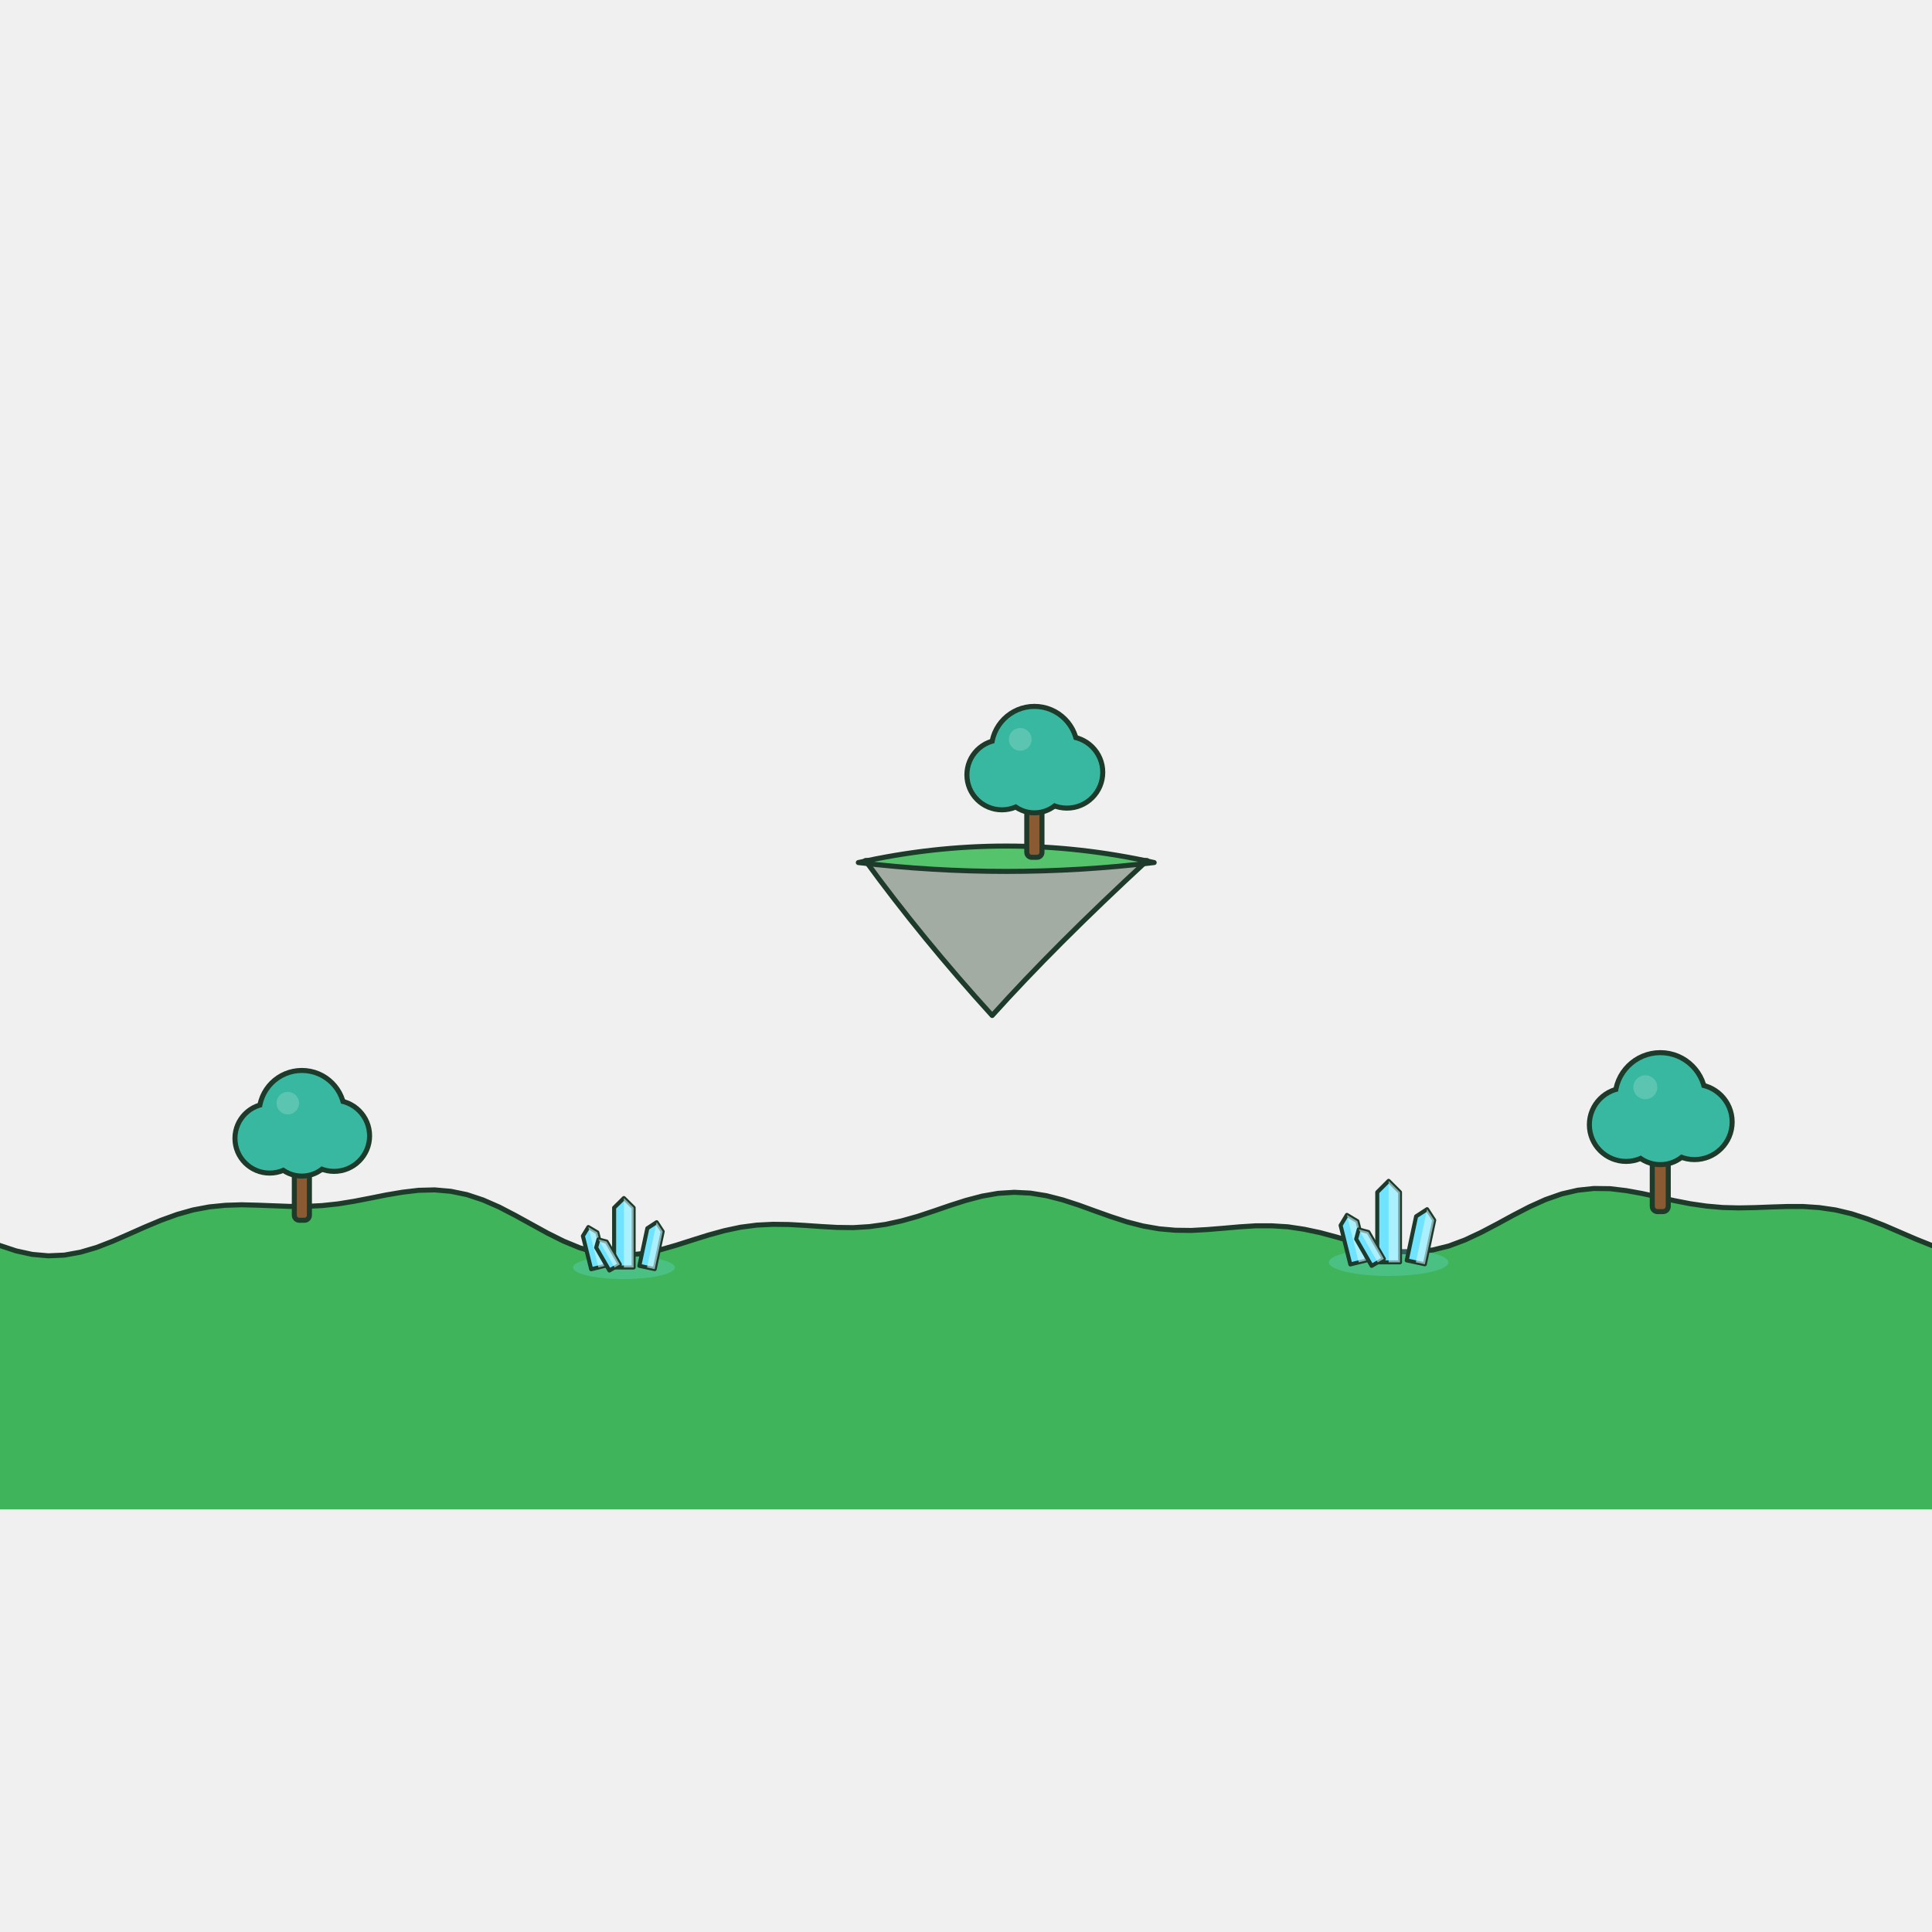
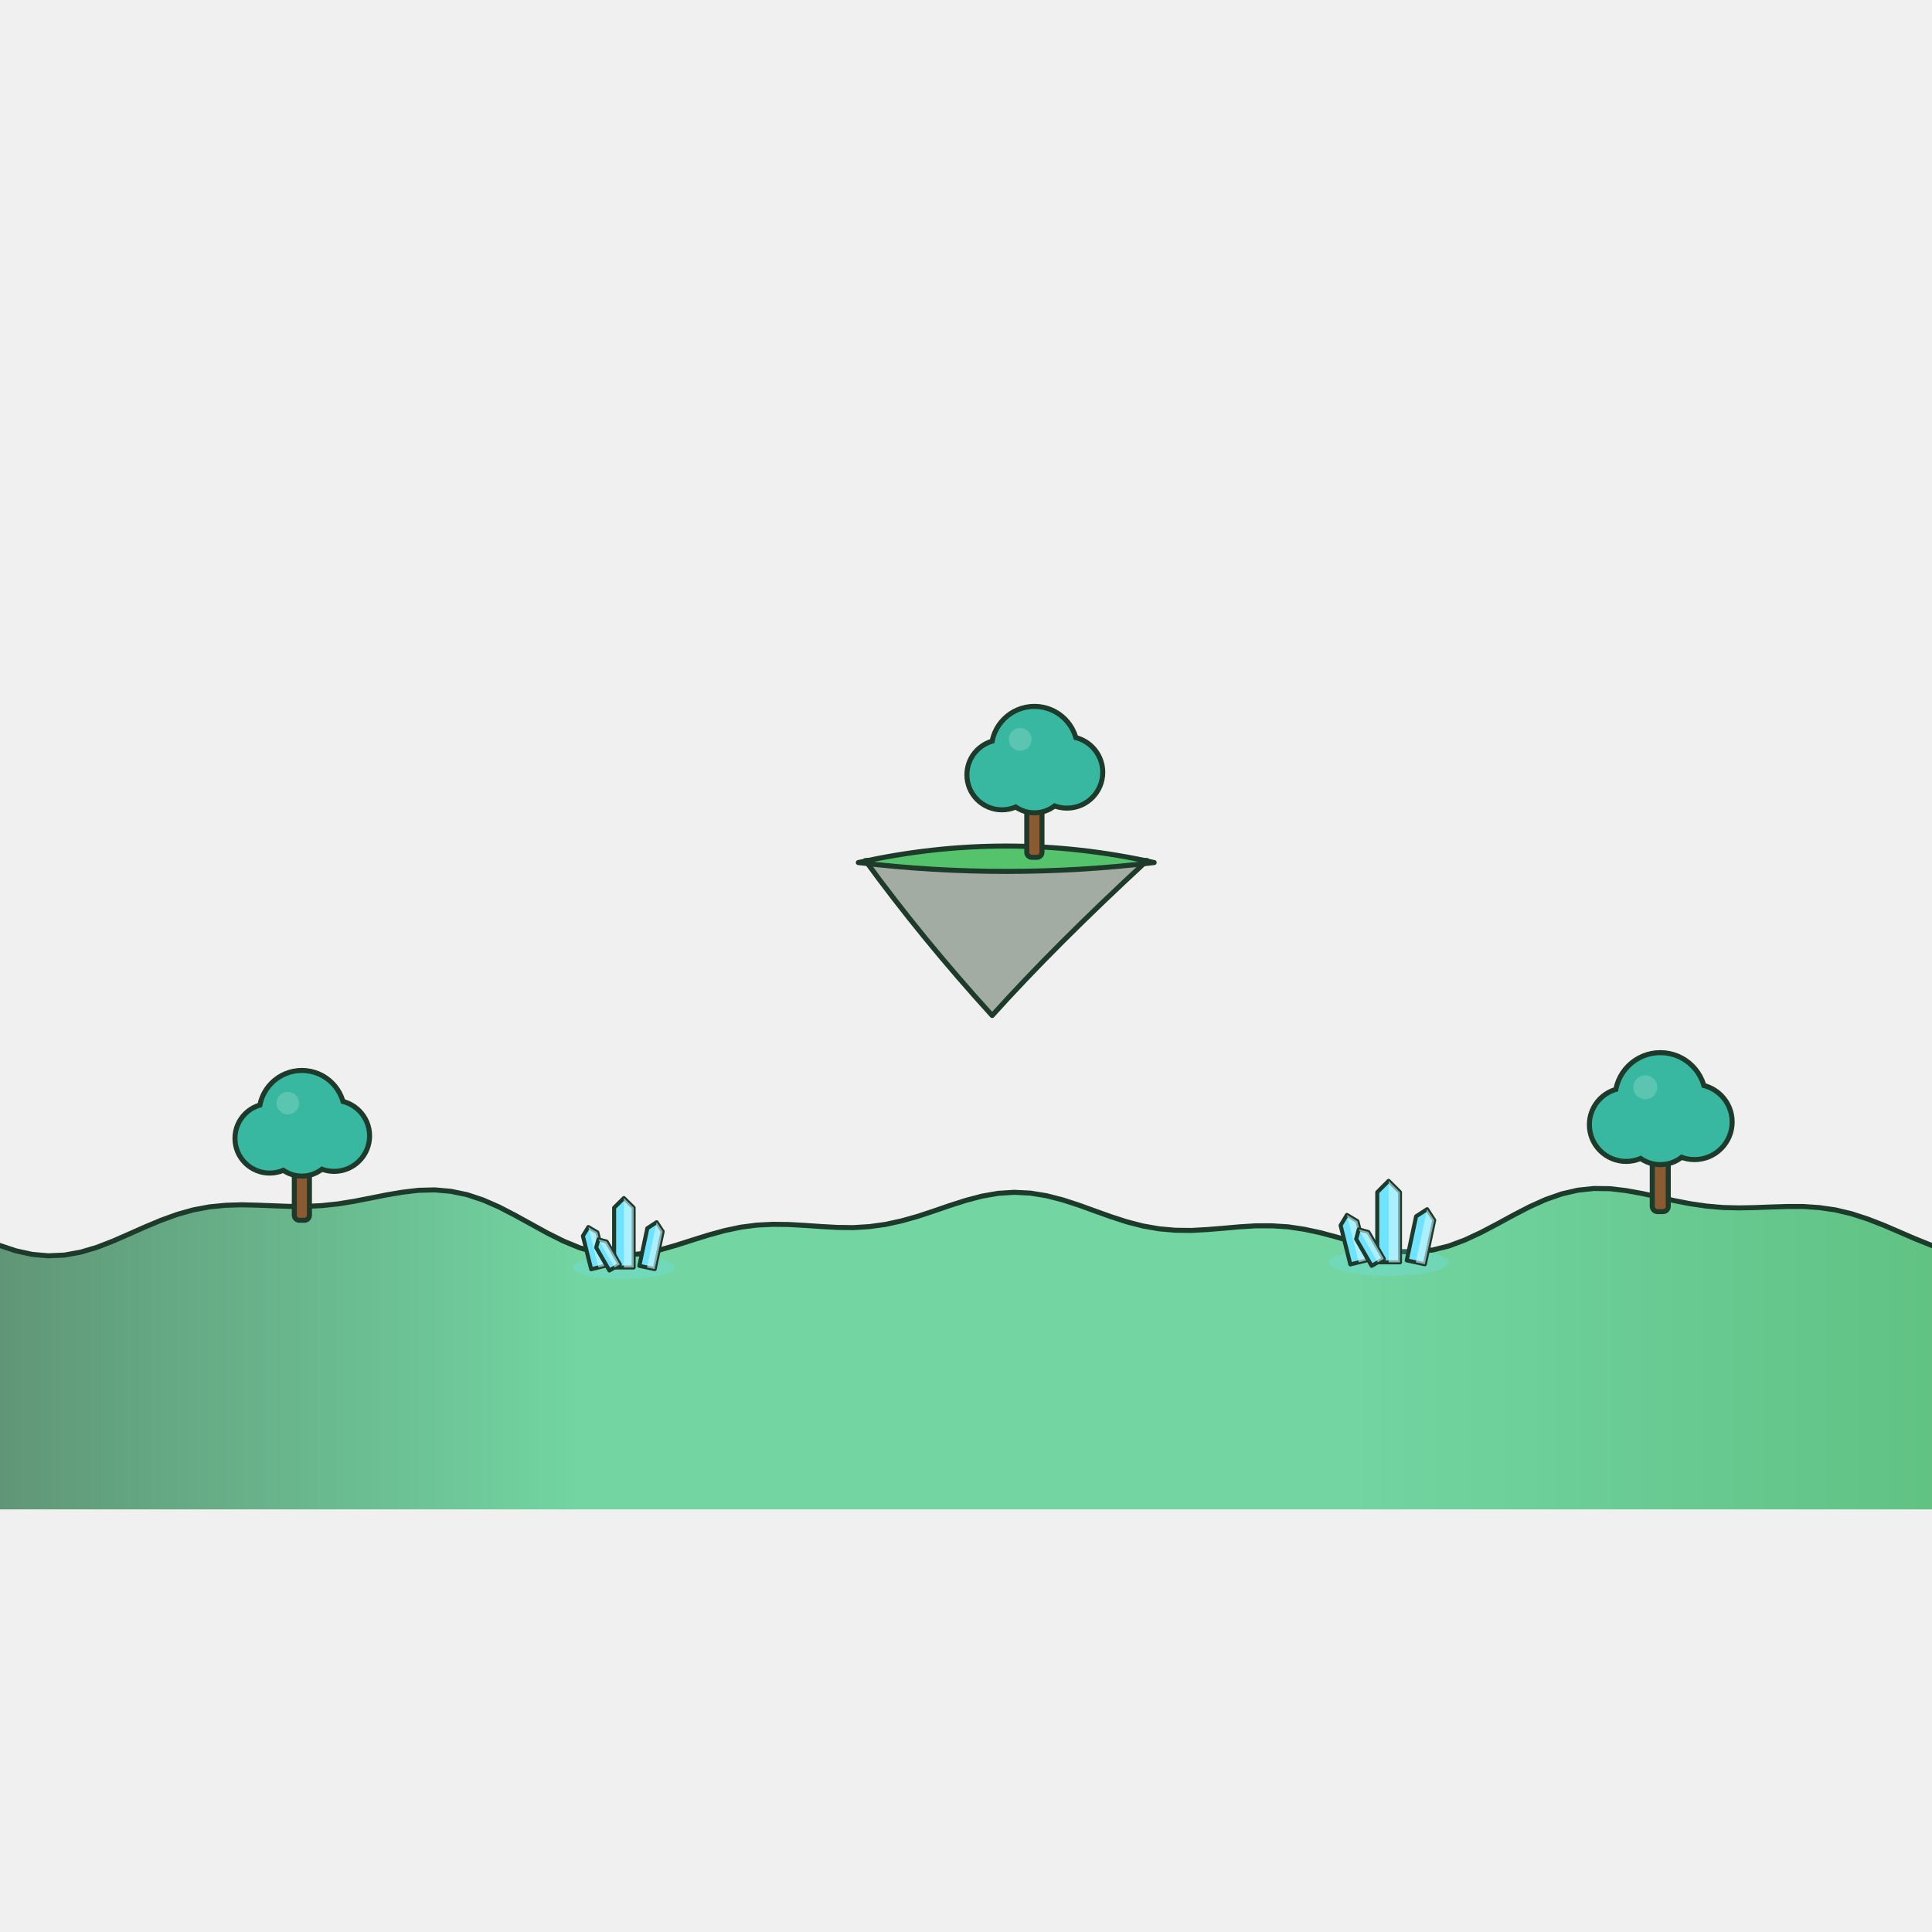
<svg xmlns="http://www.w3.org/2000/svg" width="1920" height="1920" viewBox="0 0 1920 1920">
  <defs>
    <clipPath id="frame">
      <rect width="1920" height="1080" />
    </clipPath>
  </defs>
  <g transform="translate(0 420)">
    <g clip-path="url(#frame)">
-       <path d="M0 1080 L0 817.8 L16 823.1 L32 826.6 L48 828.0 L64 827.3 L80 824.4 L96 819.7 L112 813.5 L128 806.5 L144 799.4 L160 792.7 L176 786.9 L192 782.4 L208 779.4 L224 777.8 L240 777.3 L256 777.7 L272 778.3 L288 778.9 L304 778.9 L320 778.1 L336 776.4 L352 773.8 L368 770.7 L384 767.5 L400 764.8 L416 762.9 L432 762.5 L448 763.9 L464 767.2 L480 772.5 L496 779.5 L512 787.8 L528 796.6 L544 805.4 L560 813.4 L576 820.0 L592 824.7 L608 827.2 L624 827.4 L640 825.6 L656 822.1 L672 817.5 L688 812.4 L704 807.4 L720 803.0 L736 799.6 L752 797.5 L768 796.7 L784 796.9 L800 797.8 L816 798.9 L832 799.8 L848 800.0 L864 799.0 L880 796.8 L896 793.3 L912 788.8 L928 783.5 L944 778.0 L960 772.9 L976 768.7 L992 765.9 L1008 764.9 L1024 765.7 L1040 768.3 L1056 772.4 L1072 777.6 L1088 783.4 L1104 789.1 L1120 794.3 L1136 798.4 L1152 801.2 L1168 802.6 L1184 802.8 L1200 801.9 L1216 800.6 L1232 799.2 L1248 798.2 L1264 798.2 L1280 799.2 L1296 801.6 L1312 805.0 L1328 809.3 L1344 813.9 L1360 818.3 L1376 821.8 L1392 823.9 L1408 824.1 L1424 822.2 L1440 818.2 L1456 812.2 L1472 804.7 L1488 796.3 L1504 787.6 L1520 779.3 L1536 772.1 L1552 766.5 L1568 762.8 L1584 761.1 L1600 761.3 L1616 763.2 L1632 766.1 L1648 769.6 L1664 773.2 L1680 776.3 L1696 778.6 L1712 780.0 L1728 780.4 L1744 780.1 L1760 779.5 L1776 779.0 L1792 779.0 L1808 780.1 L1824 782.4 L1840 786.2 L1856 791.4 L1872 797.6 L1888 804.5 L1904 811.4 L1920 817.8 L1920 1080 Z" fill="#3fb45a" />
+       <defs>
+         <linearGradient id="tr" gradientUnits="userSpaceOnUse" x1="0" y1="0" x2="1920" y2="0">
+           <stop offset="0" stop-color="#609677" />
+           <stop offset="0.3" stop-color="#72d5a2" />
+           <stop offset="0.7" stop-color="#72d5a2" />
+           <stop offset="1" stop-color="#61c284" />
+         </linearGradient>
+       </defs>
+       <path d="M0 1080 L0 817.8 L16 823.1 L32 826.6 L48 828.0 L64 827.3 L80 824.4 L96 819.7 L112 813.5 L128 806.5 L144 799.4 L160 792.7 L176 786.9 L192 782.4 L208 779.4 L224 777.8 L240 777.3 L256 777.7 L272 778.3 L288 778.9 L304 778.9 L320 778.1 L336 776.4 L352 773.8 L368 770.7 L384 767.5 L400 764.8 L416 762.9 L432 762.5 L448 763.9 L464 767.2 L480 772.5 L496 779.5 L512 787.8 L528 796.6 L544 805.4 L560 813.4 L576 820.0 L592 824.7 L608 827.2 L624 827.4 L640 825.6 L656 822.1 L672 817.5 L688 812.4 L704 807.4 L720 803.0 L736 799.6 L752 797.5 L768 796.7 L784 796.9 L800 797.8 L816 798.9 L832 799.8 L848 800.0 L864 799.0 L880 796.8 L896 793.3 L912 788.8 L928 783.5 L944 778.0 L960 772.9 L976 768.7 L992 765.9 L1008 764.9 L1024 765.7 L1040 768.3 L1056 772.4 L1072 777.6 L1088 783.4 L1104 789.1 L1120 794.3 L1136 798.4 L1152 801.2 L1168 802.6 L1184 802.8 L1200 801.9 L1216 800.6 L1232 799.2 L1248 798.2 L1264 798.2 L1280 799.2 L1296 801.6 L1312 805.0 L1328 809.3 L1344 813.9 L1360 818.3 L1376 821.8 L1392 823.9 L1408 824.1 L1424 822.2 L1440 818.2 L1456 812.2 L1472 804.7 L1488 796.3 L1504 787.6 L1520 779.3 L1536 772.1 L1552 766.5 L1568 762.8 L1584 761.1 L1600 761.3 L1616 763.2 L1632 766.1 L1648 769.6 L1664 773.2 L1680 776.3 L1696 778.6 L1712 780.0 L1728 780.4 L1744 780.1 L1760 779.5 L1776 779.0 L1792 779.0 L1808 780.1 L1824 782.4 L1840 786.2 L1856 791.4 L1872 797.6 L1888 804.5 L1904 811.4 L1920 817.8 L1920 1080 Z" fill="url(#tr)" />
      <path d="M-16 811.4 L0 817.8 L16 823.1 L32 826.6 L48 828.0 L64 827.3 L80 824.4 L96 819.7 L112 813.5 L128 806.5 L144 799.4 L160 792.7 L176 786.9 L192 782.4 L208 779.4 L224 777.8 L240 777.3 L256 777.7 L272 778.3 L288 778.9 L304 778.9 L320 778.1 L336 776.4 L352 773.8 L368 770.7 L384 767.5 L400 764.8 L416 762.9 L432 762.5 L448 763.9 L464 767.2 L480 772.5 L496 779.5 L512 787.8 L528 796.6 L544 805.4 L560 813.4 L576 820.0 L592 824.7 L608 827.2 L624 827.4 L640 825.6 L656 822.1 L672 817.5 L688 812.4 L704 807.4 L720 803.0 L736 799.6 L752 797.5 L768 796.7 L784 796.9 L800 797.8 L816 798.9 L832 799.8 L848 800.0 L864 799.0 L880 796.8 L896 793.3 L912 788.8 L928 783.5 L944 778.0 L960 772.9 L976 768.7 L992 765.9 L1008 764.9 L1024 765.7 L1040 768.3 L1056 772.4 L1072 777.6 L1088 783.4 L1104 789.1 L1120 794.3 L1136 798.4 L1152 801.2 L1168 802.6 L1184 802.8 L1200 801.9 L1216 800.6 L1232 799.2 L1248 798.2 L1264 798.2 L1280 799.2 L1296 801.6 L1312 805.0 L1328 809.3 L1344 813.9 L1360 818.3 L1376 821.8 L1392 823.9 L1408 824.1 L1424 822.2 L1440 818.2 L1456 812.2 L1472 804.7 L1488 796.3 L1504 787.6 L1520 779.3 L1536 772.1 L1552 766.5 L1568 762.8 L1584 761.1 L1600 761.3 L1616 763.2 L1632 766.1 L1648 769.6 L1664 773.2 L1680 776.3 L1696 778.6 L1712 780.0 L1728 780.4 L1744 780.1 L1760 779.5 L1776 779.0 L1792 779.0 L1808 780.1 L1824 782.4 L1840 786.2 L1856 791.4 L1872 797.6 L1888 804.5 L1904 811.4 L1920 817.8 L1936 823.1" fill="none" stroke="#1d3a2a" stroke-width="5" stroke-linejoin="round" />
      <path d="M860.0 435.2 Q916.0 512.2 986.0 589.2 Q1049.0 519.2 1140.0 435.2 Z" fill="#a3aca2" stroke="#1d3a2a" stroke-width="5" stroke-linejoin="round" />
      <path d="M853.0 437.2 Q1000.0 404.4 1147.0 437.2 Q1000.0 454.8 853.0 437.2 Z" fill="#55c36b" stroke="#1d3a2a" stroke-width="5" stroke-linejoin="round" />
      <rect x="1020.4" y="358.9" width="15.1" height="73.1" rx="5.0" fill="#8a5a32" stroke="#1d3a2a" stroke-width="5" />
      <circle cx="1028.0" cy="324.8" r="40.3" fill="#38b8a0" stroke="#1d3a2a" stroke-width="10" />
      <circle cx="995.7" cy="350.0" r="32.3" fill="#38b8a0" stroke="#1d3a2a" stroke-width="10" />
      <circle cx="1060.3" cy="347.5" r="33.1" fill="#38b8a0" stroke="#1d3a2a" stroke-width="10" />
      <circle cx="1028.0" cy="355.1" r="30.2" fill="#38b8a0" stroke="#1d3a2a" stroke-width="10" />
      <circle cx="1028.0" cy="324.8" r="40.3" fill="#38b8a0" />
      <circle cx="995.7" cy="350.0" r="32.3" fill="#38b8a0" />
      <circle cx="1060.3" cy="347.5" r="33.1" fill="#38b8a0" />
      <circle cx="1028.0" cy="355.1" r="30.2" fill="#38b8a0" />
      <circle cx="1013.9" cy="314.8" r="11.3" fill="#ffffff" opacity="0.18" />
      <rect x="292.5" y="720.1" width="15.0" height="72.6" rx="5.0" fill="#8a5a32" stroke="#1d3a2a" stroke-width="5" />
      <circle cx="300.0" cy="686.3" r="40.0" fill="#38b8a0" stroke="#1d3a2a" stroke-width="10" />
      <circle cx="268.0" cy="711.3" r="32.0" fill="#38b8a0" stroke="#1d3a2a" stroke-width="10" />
      <circle cx="332.0" cy="708.8" r="32.8" fill="#38b8a0" stroke="#1d3a2a" stroke-width="10" />
      <circle cx="300.0" cy="716.3" r="30.0" fill="#38b8a0" stroke="#1d3a2a" stroke-width="10" />
      <circle cx="300.0" cy="686.3" r="40.0" fill="#38b8a0" />
      <circle cx="268.0" cy="711.3" r="32.0" fill="#38b8a0" />
      <circle cx="332.0" cy="708.8" r="32.8" fill="#38b8a0" />
      <circle cx="300.0" cy="716.3" r="30.0" fill="#38b8a0" />
      <circle cx="286.0" cy="676.3" r="11.2" fill="#ffffff" opacity="0.18" />
      <rect x="1642.0" y="707.0" width="15.9" height="77.1" rx="5.3" fill="#8a5a32" stroke="#1d3a2a" stroke-width="5" />
      <circle cx="1650.0" cy="671.1" r="42.5" fill="#38b8a0" stroke="#1d3a2a" stroke-width="10" />
      <circle cx="1616.0" cy="697.7" r="34.0" fill="#38b8a0" stroke="#1d3a2a" stroke-width="10" />
      <circle cx="1684.0" cy="695.0" r="34.9" fill="#38b8a0" stroke="#1d3a2a" stroke-width="10" />
      <circle cx="1650.0" cy="703.0" r="31.9" fill="#38b8a0" stroke="#1d3a2a" stroke-width="10" />
      <circle cx="1650.0" cy="671.1" r="42.5" fill="#38b8a0" />
      <circle cx="1616.0" cy="697.7" r="34.0" fill="#38b8a0" />
      <circle cx="1684.0" cy="695.0" r="34.9" fill="#38b8a0" />
      <circle cx="1650.0" cy="703.0" r="31.9" fill="#38b8a0" />
      <circle cx="1635.1" cy="660.5" r="11.9" fill="#ffffff" opacity="0.18" />
      <ellipse cx="620.0" cy="839.6" rx="50.6" ry="11.5" fill="#6fe3ff" opacity="0.25" />
      <g transform="rotate(-14 594.7 839.6)">
        <polygon points="587.3,839.6 587.3,805.5 594.7,798.2 602.1,805.5 602.1,839.6" fill="#6fe3ff" stroke="#1d3a2a" stroke-width="4" stroke-linejoin="round" />
        <polygon points="594.7,798.2 602.1,805.5 602.1,839.6 594.7,839.6" fill="#d2f8ff" opacity="0.6" />
      </g>
      <g transform="rotate(12 643.0 839.6)">
        <polygon points="635.2,839.6 635.2,801.4 643.0,793.6 650.8,801.4 650.8,839.6" fill="#6fe3ff" stroke="#1d3a2a" stroke-width="4" stroke-linejoin="round" />
        <polygon points="643.0,793.6 650.8,801.4 650.8,839.6 643.0,839.6" fill="#d2f8ff" opacity="0.6" />
      </g>
      <g transform="rotate(0 620.0 839.6)">
        <polygon points="610.3,839.6 610.3,780.2 620.0,770.6 629.7,780.2 629.7,839.6" fill="#6fe3ff" stroke="#1d3a2a" stroke-width="4" stroke-linejoin="round" />
        <polygon points="620.0,770.6 629.7,780.2 629.7,839.6 620.0,839.6" fill="#d2f8ff" opacity="0.6" />
      </g>
      <g transform="rotate(-30 610.8 839.6)">
        <polygon points="604.8,839.6 604.8,813.3 610.8,807.4 616.8,813.3 616.8,839.6" fill="#6fe3ff" stroke="#1d3a2a" stroke-width="4" stroke-linejoin="round" />
        <polygon points="610.8,807.4 616.8,813.3 616.8,839.6 610.8,839.6" fill="#d2f8ff" opacity="0.6" />
      </g>
      <ellipse cx="1380.0" cy="834.5" rx="59.4" ry="13.5" fill="#6fe3ff" opacity="0.25" />
      <g transform="rotate(-14 1350.3 834.5)">
        <polygon points="1341.7,834.5 1341.7,794.5 1350.3,785.9 1358.9,794.5 1358.9,834.5" fill="#6fe3ff" stroke="#1d3a2a" stroke-width="4" stroke-linejoin="round" />
        <polygon points="1350.3,785.9 1358.9,794.5 1358.9,834.5 1350.3,834.5" fill="#d2f8ff" opacity="0.6" />
      </g>
      <g transform="rotate(12 1407.0 834.5)">
        <polygon points="1397.8,834.5 1397.8,789.7 1407.0,780.5 1416.2,789.7 1416.2,834.5" fill="#6fe3ff" stroke="#1d3a2a" stroke-width="4" stroke-linejoin="round" />
        <polygon points="1407.0,780.5 1416.2,789.7 1416.2,834.5 1407.0,834.5" fill="#d2f8ff" opacity="0.6" />
      </g>
      <g transform="rotate(0 1380.0 834.5)">
        <polygon points="1368.7,834.5 1368.7,764.8 1380.0,753.5 1391.3,764.8 1391.3,834.5" fill="#6fe3ff" stroke="#1d3a2a" stroke-width="4" stroke-linejoin="round" />
        <polygon points="1380.0,753.5 1391.3,764.8 1391.3,834.5 1380.0,834.5" fill="#d2f8ff" opacity="0.6" />
      </g>
      <g transform="rotate(-30 1369.2 834.5)">
        <polygon points="1362.2,834.5 1362.2,803.7 1369.2,796.7 1376.2,803.7 1376.2,834.5" fill="#6fe3ff" stroke="#1d3a2a" stroke-width="4" stroke-linejoin="round" />
        <polygon points="1369.2,796.7 1376.2,803.7 1376.2,834.5 1369.2,834.5" fill="#d2f8ff" opacity="0.6" />
      </g>
    </g>
  </g>
</svg>
